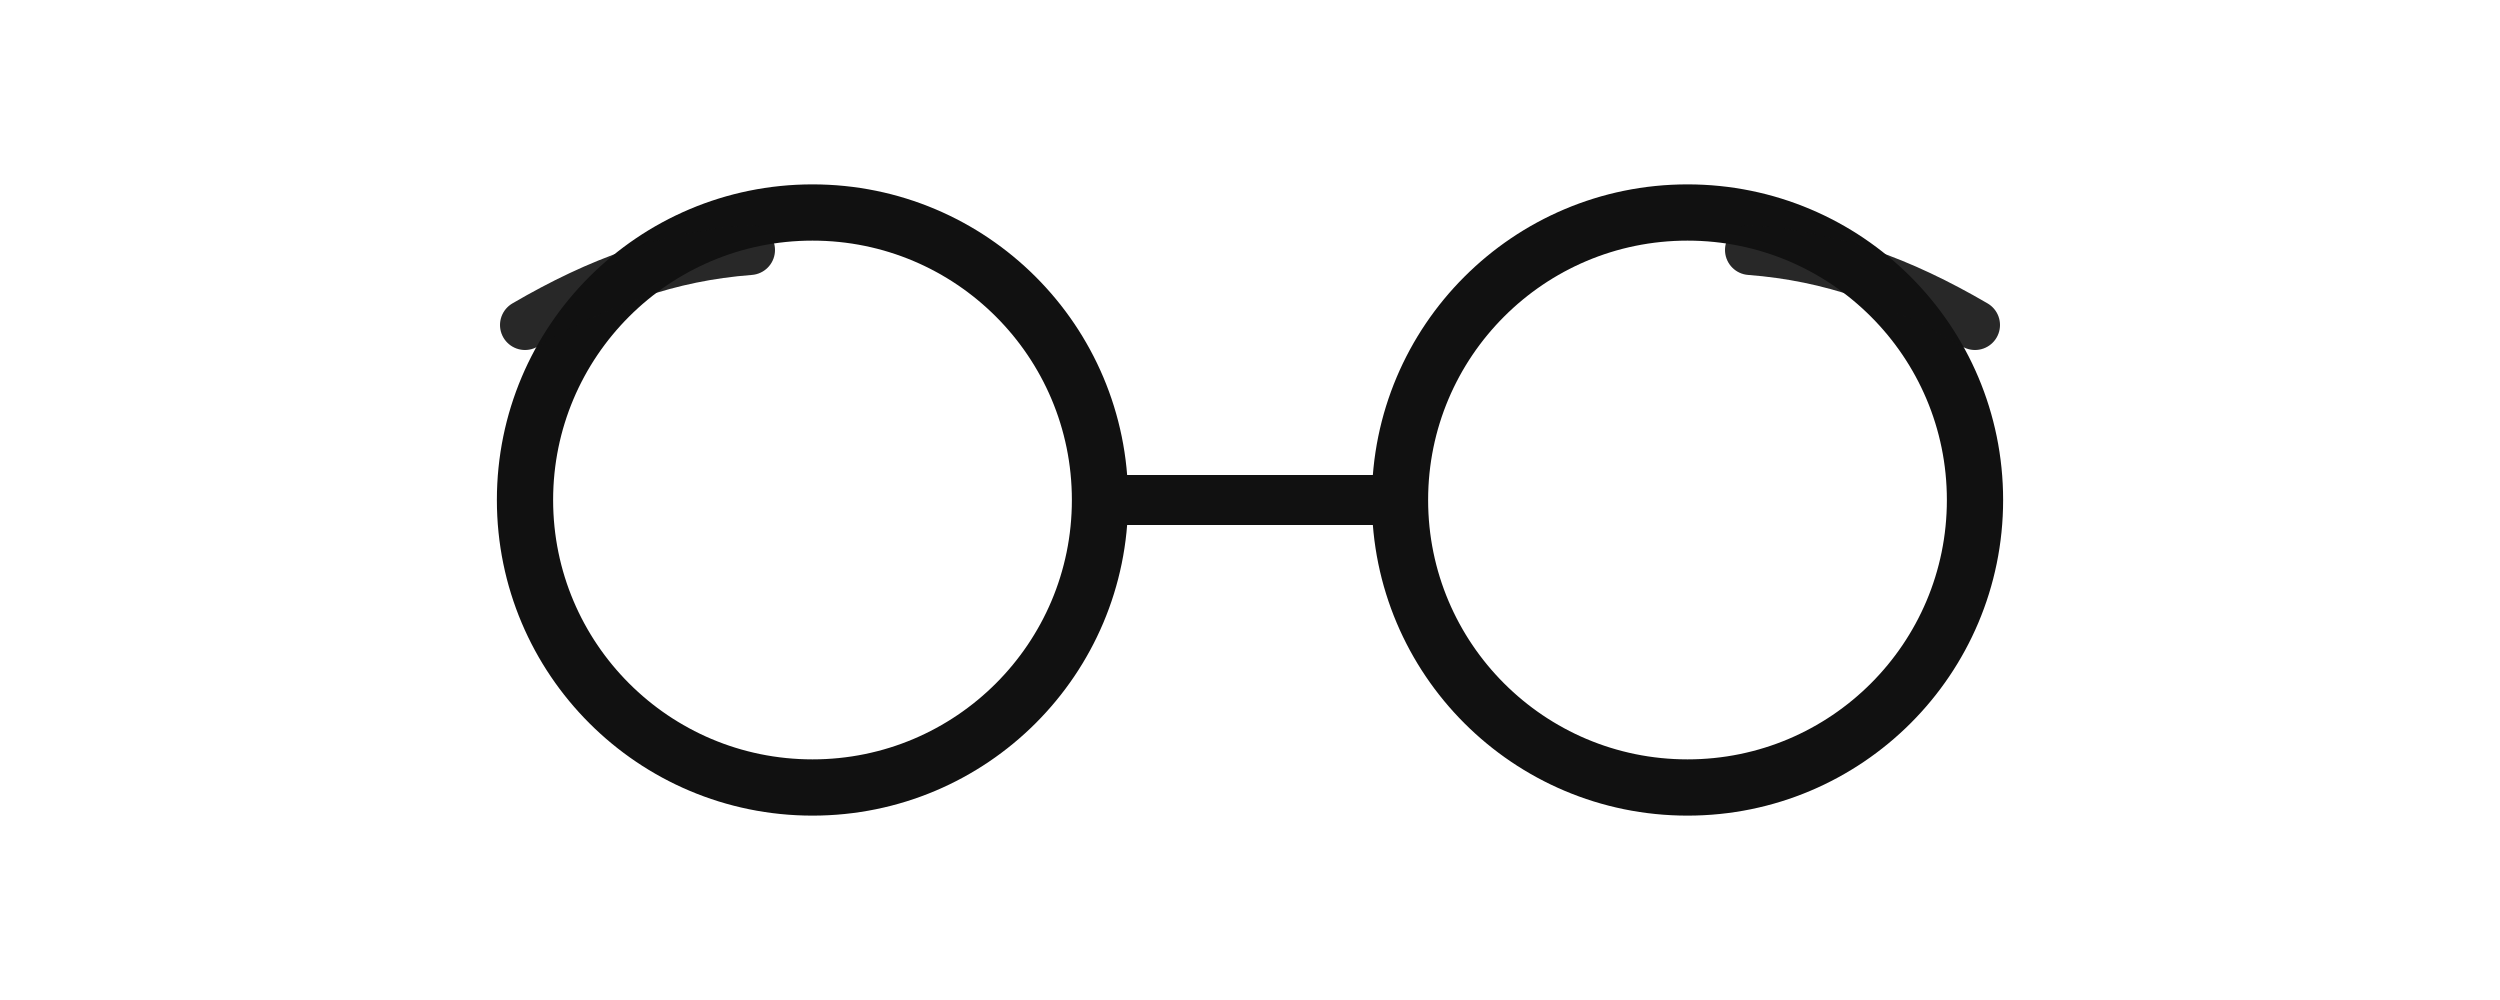
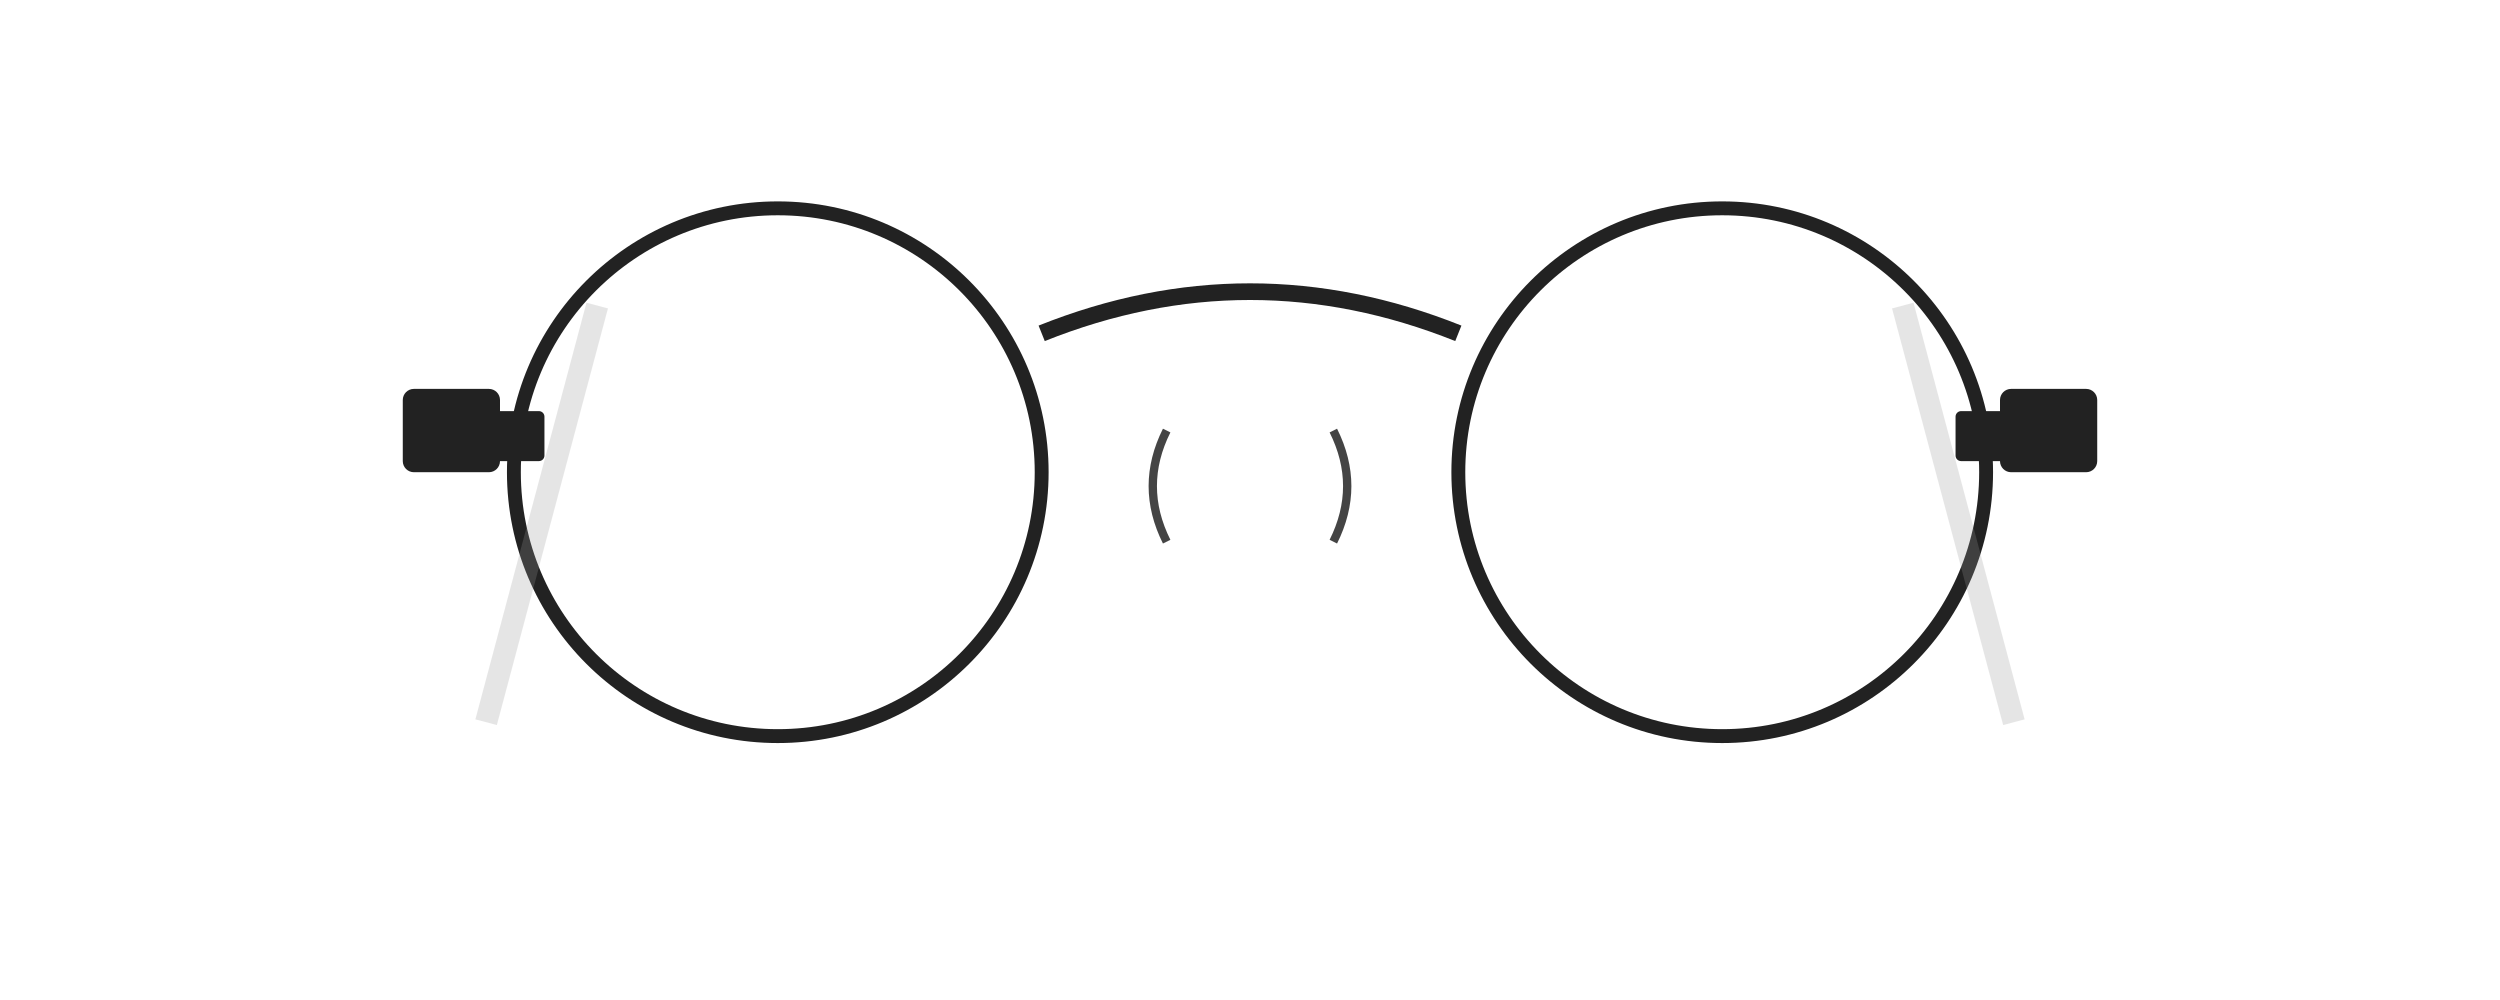
- <svg xmlns="http://www.w3.org/2000/svg" width="800" height="320" viewBox="0 0 800 320" fill="none">
-   <circle cx="260" cy="160" r="92" stroke="#111111" stroke-width="18" />
-   <circle cx="540" cy="160" r="92" stroke="#111111" stroke-width="18" />
-   <path d="M352 160H448" stroke="#111111" stroke-width="16" stroke-linecap="round" />
-   <path d="M168 104C192 90 214 82 240 80" stroke="#111111" stroke-width="16" stroke-linecap="round" opacity="0.9" />
-   <path d="M632 104C608 90 586 82 560 80" stroke="#111111" stroke-width="16" stroke-linecap="round" opacity="0.9" />
+ <svg xmlns="http://www.w3.org/2000/svg" viewBox="0 0 900 360">
+   <defs>
+     <filter id="shadow">
+       <feGaussianBlur stdDeviation="2" />
+     </filter>
+   </defs>
+   <circle cx="280" cy="170" r="95" fill="none" stroke="#222" stroke-width="5" />
+   <circle cx="620" cy="170" r="95" fill="none" stroke="#222" stroke-width="5" />
+   <path d="M375 120 Q450 90 525 120" fill="none" stroke="#222" stroke-width="6" />
+   <path d="M420 155 Q410 175 420 195" fill="none" stroke="#444" stroke-width="3" />
+   <path d="M480 155 Q490 175 480 195" fill="none" stroke="#444" stroke-width="3" />
+   <rect x="178" y="148" width="18" height="18" rx="2" fill="#222" />
+   <rect x="704" y="148" width="18" height="18" rx="2" fill="#222" />
+   <rect x="145" y="140" width="35" height="30" rx="4" fill="#222" />
+   <rect x="720" y="140" width="35" height="30" rx="4" fill="#222" />
+   <path d="M215 110 L175 260" stroke="#999" stroke-width="8" opacity="0.25" />
+   <path d="M685 110 L725 260" stroke="#999" stroke-width="8" opacity="0.25" />
</svg>
